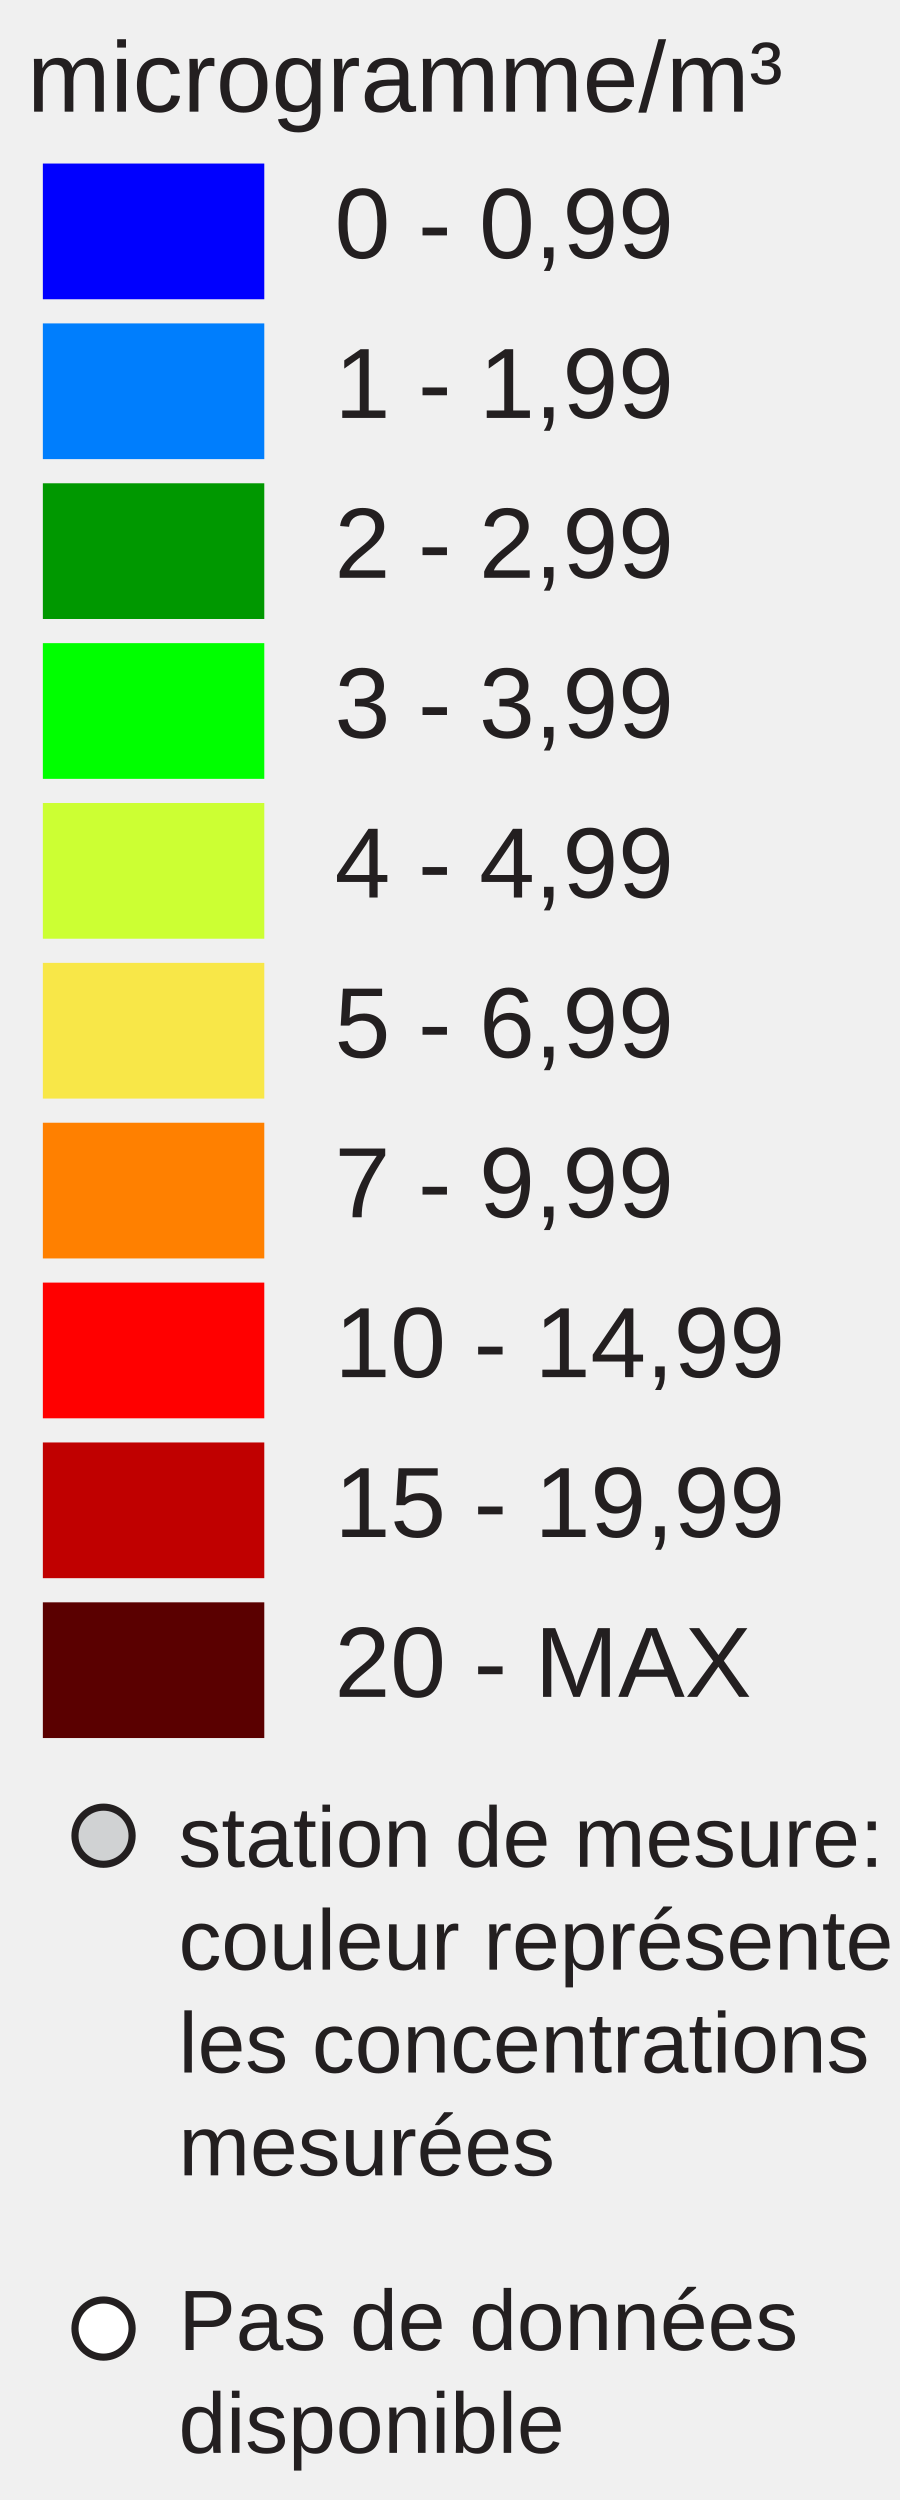
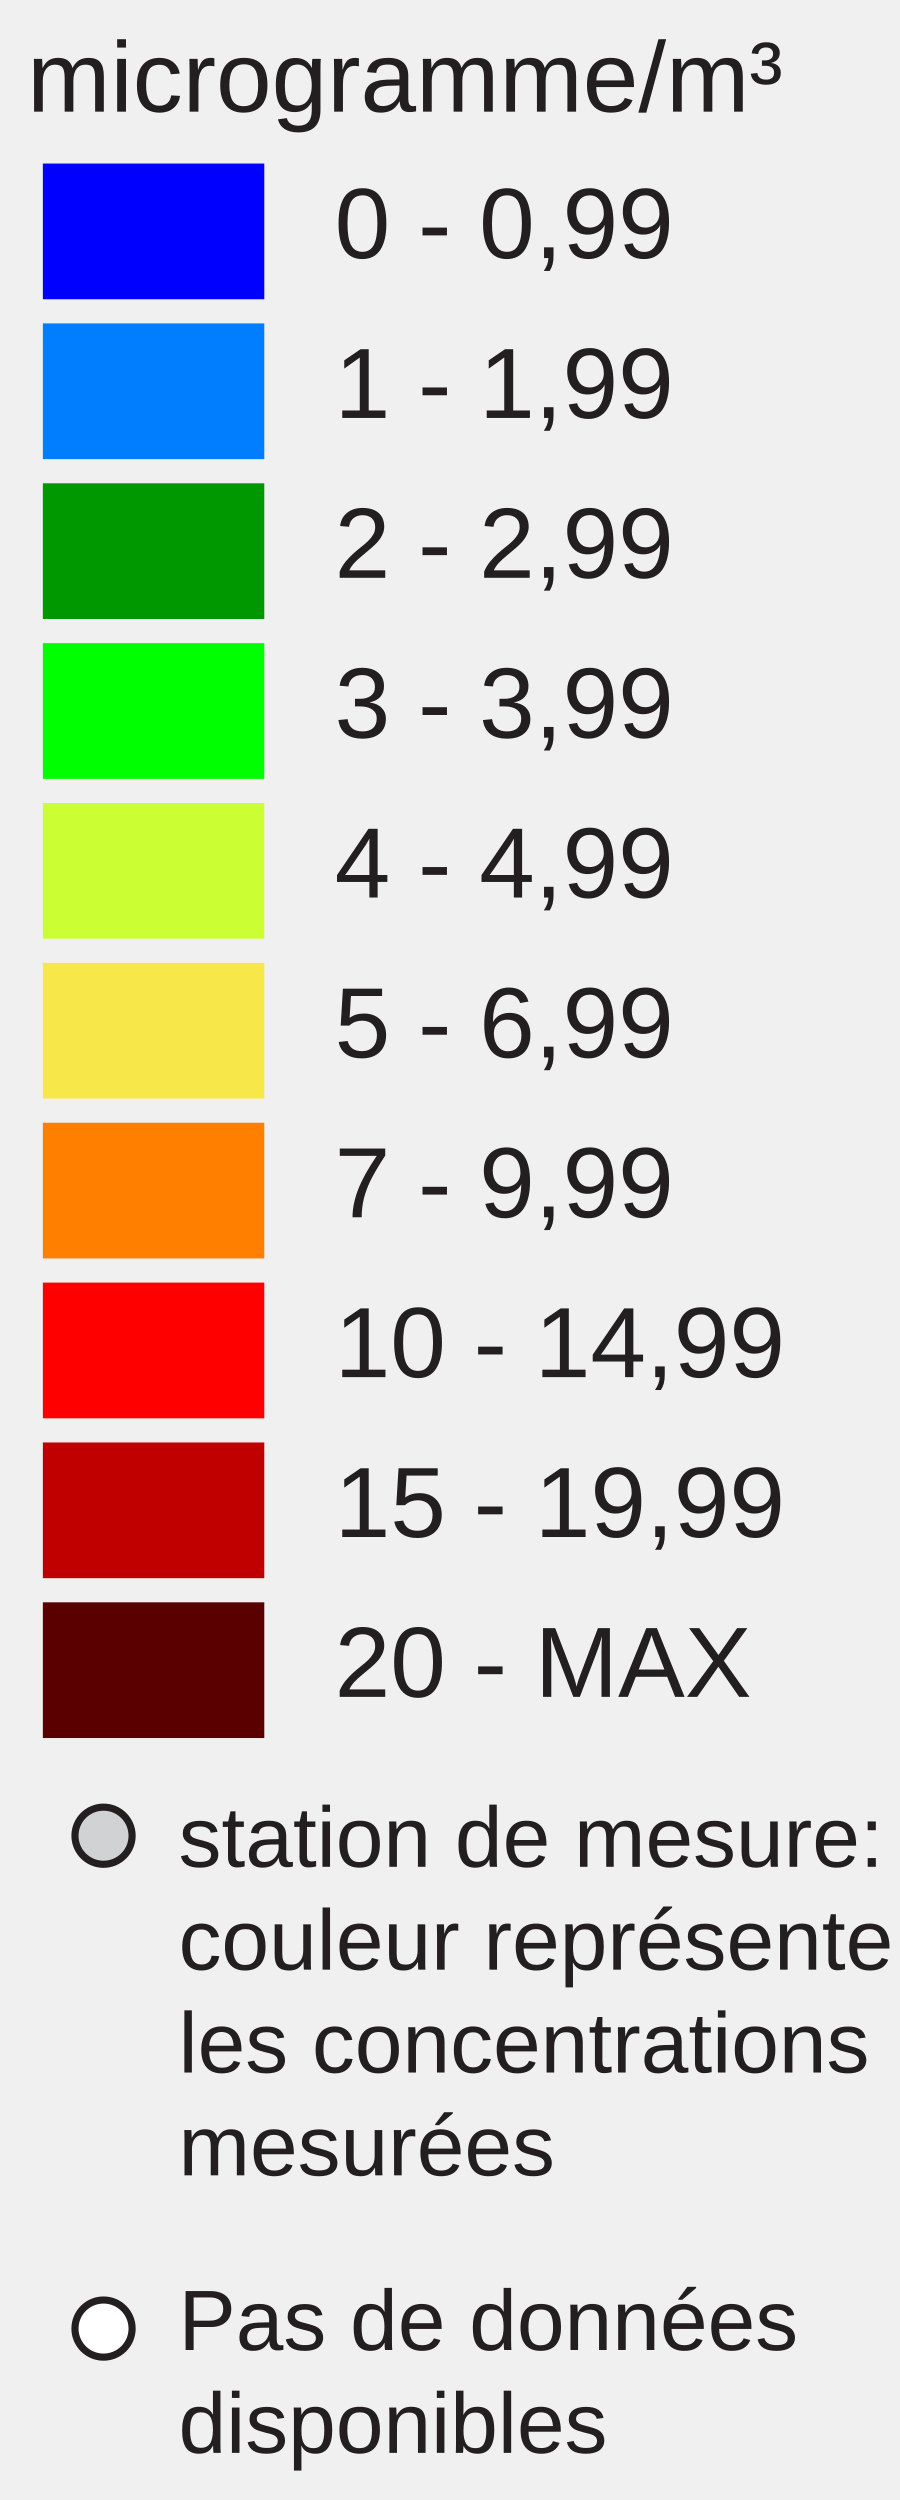
<svg xmlns="http://www.w3.org/2000/svg" version="1.1" id="Layer_1" x="0px" y="0px" width="126px" height="350px" viewBox="0 0 126 350" enable-background="new 0 0 126 350" xml:space="preserve">
  <rect x="6" y="22.896" fill="#0000FF" width="31" height="19" />
  <rect x="6" y="45.277" fill="#007EFD" width="31" height="19" />
  <rect x="6" y="67.659" fill="#009800" width="31" height="19" />
  <rect x="6" y="90.04" fill="#00FF00" width="31" height="19" />
  <rect x="6" y="112.421" fill="#CCFF33" width="31" height="19" />
  <rect x="6" y="134.802" fill="#F8E748" width="31" height="19" />
  <rect x="6" y="157.183" fill="#FF8000" width="31" height="19" />
  <rect x="6" y="179.564" fill="#FF0000" width="31" height="19" />
  <rect x="6" y="201.945" fill="#C00000" width="31" height="19" />
  <rect x="6" y="224.326" fill="#5A0000" width="31" height="19" />
  <text transform="matrix(1 0 0 1 46.853 36.1304)" fill="#231F20" font-family="Arial" font-size="14">0 - 0,99</text>
  <text transform="matrix(1 0 0 1 46.853 58.5112)" fill="#231F20" font-family="Arial" font-size="14">1 - 1,99</text>
  <text transform="matrix(1 0 0 1 46.853 80.8926)" fill="#231F20" font-family="Arial" font-size="14">2 - 2,99</text>
  <text transform="matrix(1 0 0 1 46.853 103.2734)" fill="#231F20" font-family="Arial" font-size="14">3 - 3,99</text>
  <text transform="matrix(1 0 0 1 46.853 125.6548)" fill="#231F20" font-family="Arial" font-size="14">4 - 4,99</text>
  <text transform="matrix(1 0 0 1 46.853 148.0352)" fill="#231F20" font-family="Arial" font-size="14">5 - 6,99</text>
  <text transform="matrix(1 0 0 1 46.853 170.417)" fill="#231F20" font-family="Arial" font-size="14">7 - 9,99</text>
  <text transform="matrix(1 0 0 1 46.853 192.7988)" fill="#231F20" font-family="Arial" font-size="14">10 - 14,99</text>
  <text transform="matrix(1 0 0 1 46.853 215.1797)" fill="#231F20" font-family="Arial" font-size="14">15 - 19,99</text>
  <text transform="matrix(1 0 0 1 46.853 237.5605)" fill="#231F20" font-family="Arial" font-size="14">20 - MAX</text>
  <text font-size="14" font-family="Arial" transform="translate(3.8027 15.631)" fill="#231F20">microgramme/m³</text>
  <circle fill="#D0D2D3" stroke="#231F20" stroke-miterlimit="10" cx="14.495" cy="257" r="4" />
  <circle fill="#FFFFFF" stroke="#231F20" stroke-miterlimit="10" cx="14.495" cy="326" r="4" />
  <text font-size="12" font-family="Arial" transform="translate(25 261.35)" fill="#231F20">station de mesure:</text>
  <text font-size="12" font-family="Arial" transform="translate(25 275.75)" fill="#231F20">couleur représente</text>
  <text font-size="12" font-family="Arial" transform="translate(25 290.15)" fill="#231F20">les concentrations</text>
  <text font-size="12" font-family="Arial" transform="translate(25 304.55)" fill="#231F20">mesurées</text>
  <text font-size="12" font-family="Arial" transform="translate(25 329)" fill="#231F20">Pas de données</text>
-   <text font-size="12" font-family="Arial" transform="translate(25 343.4)" fill="#231F20">disponible</text>
+   <text font-size="12" font-family="Arial" transform="translate(25 343.4)" fill="#231F20">disponibles</text>
</svg>
